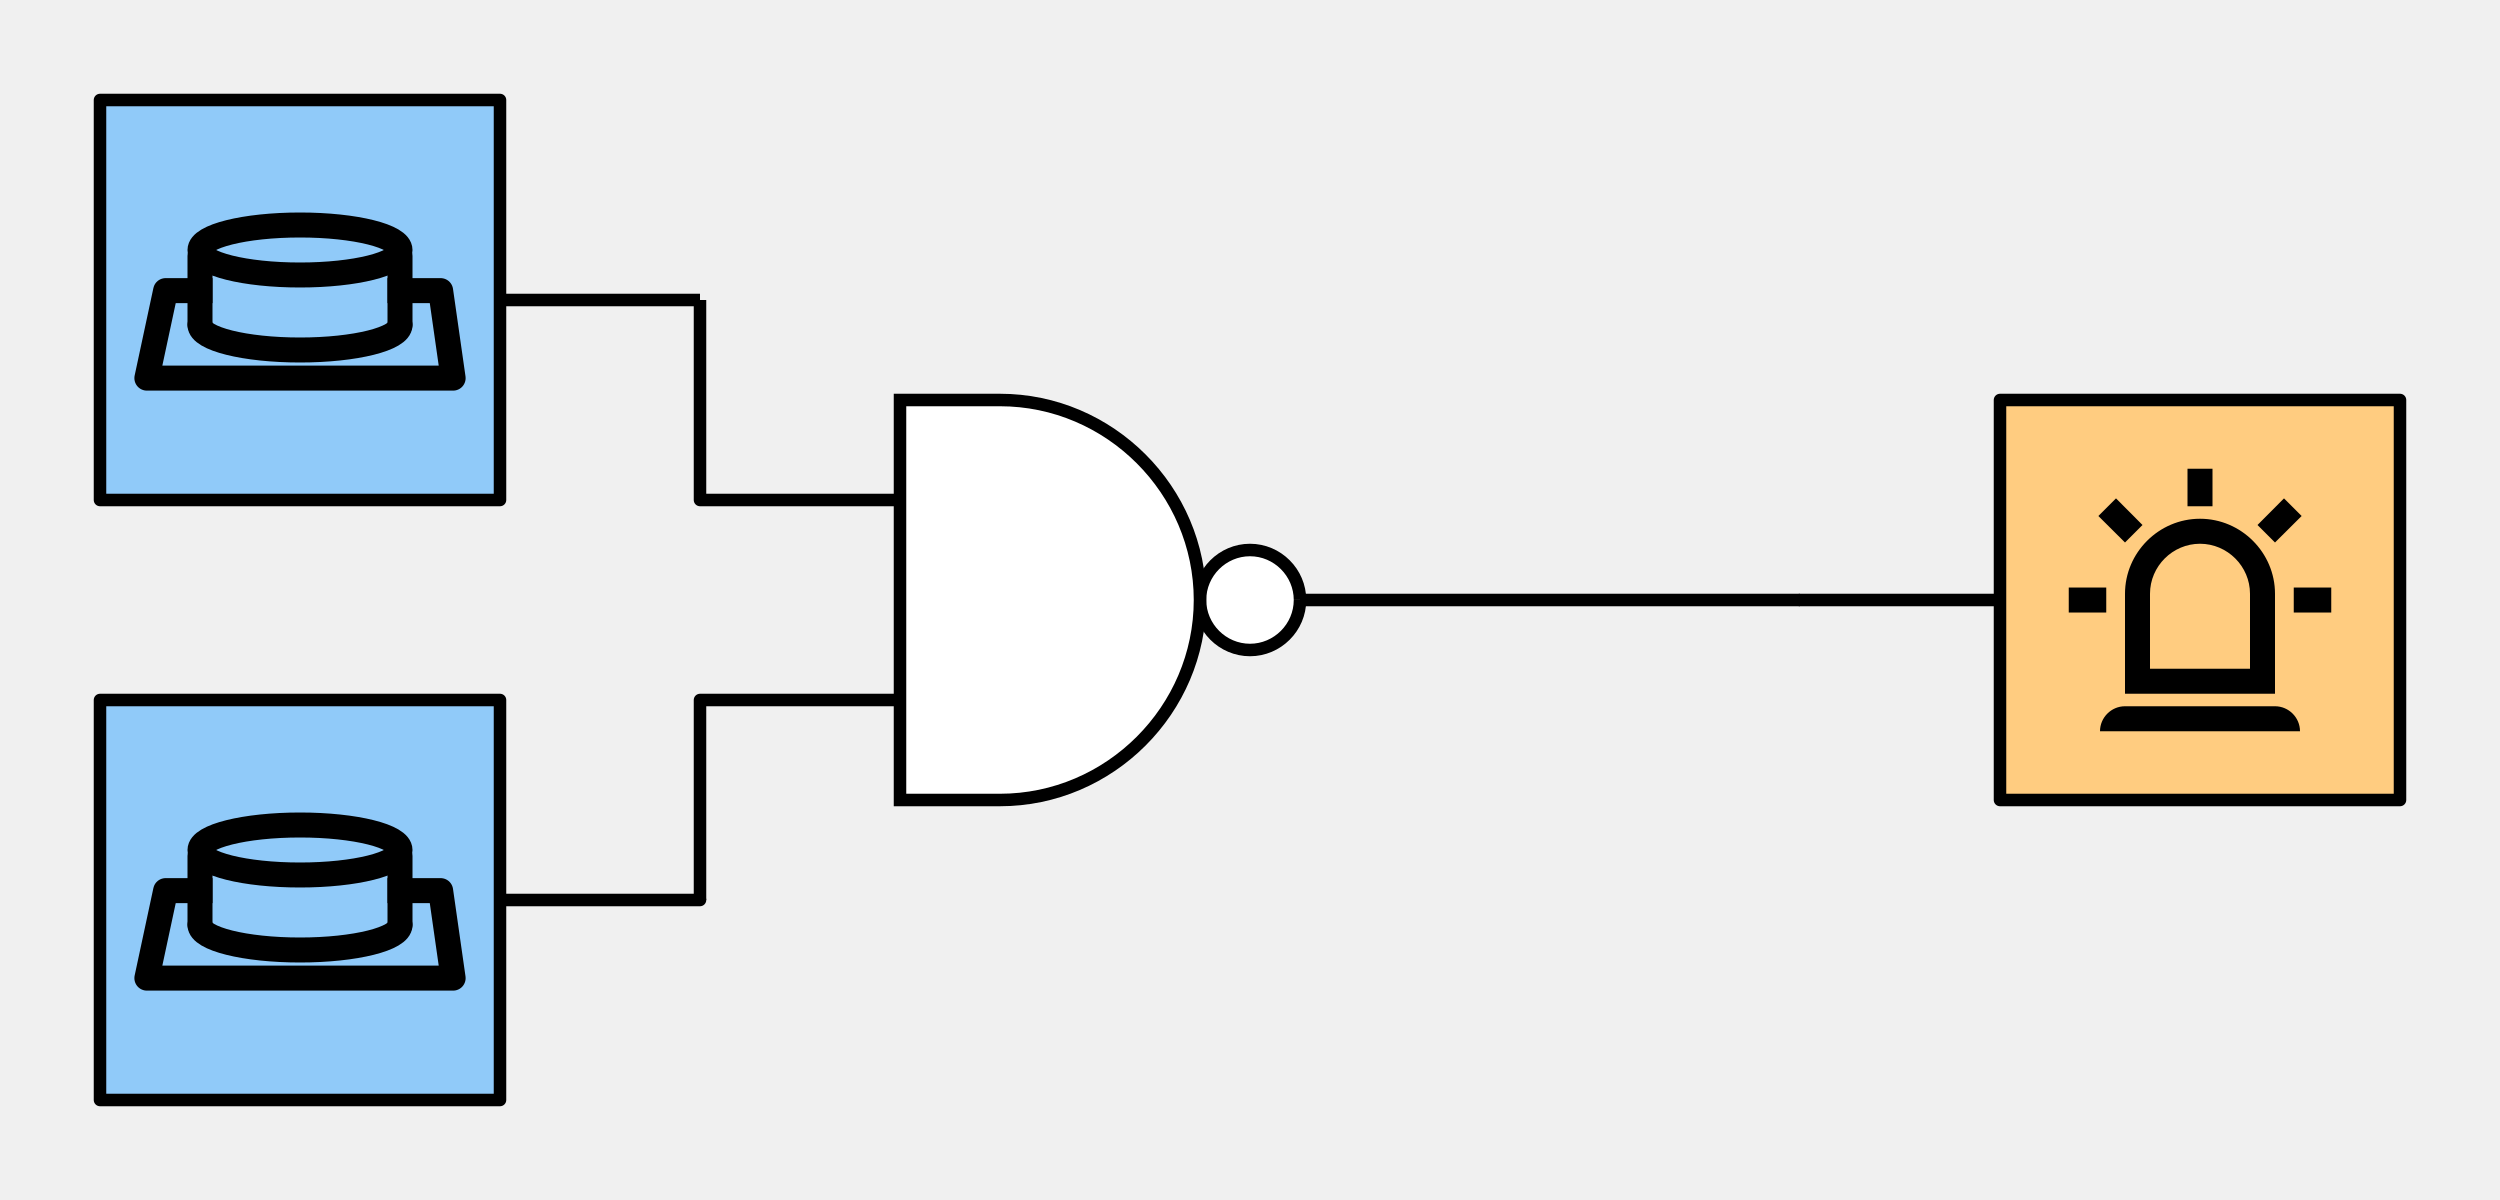
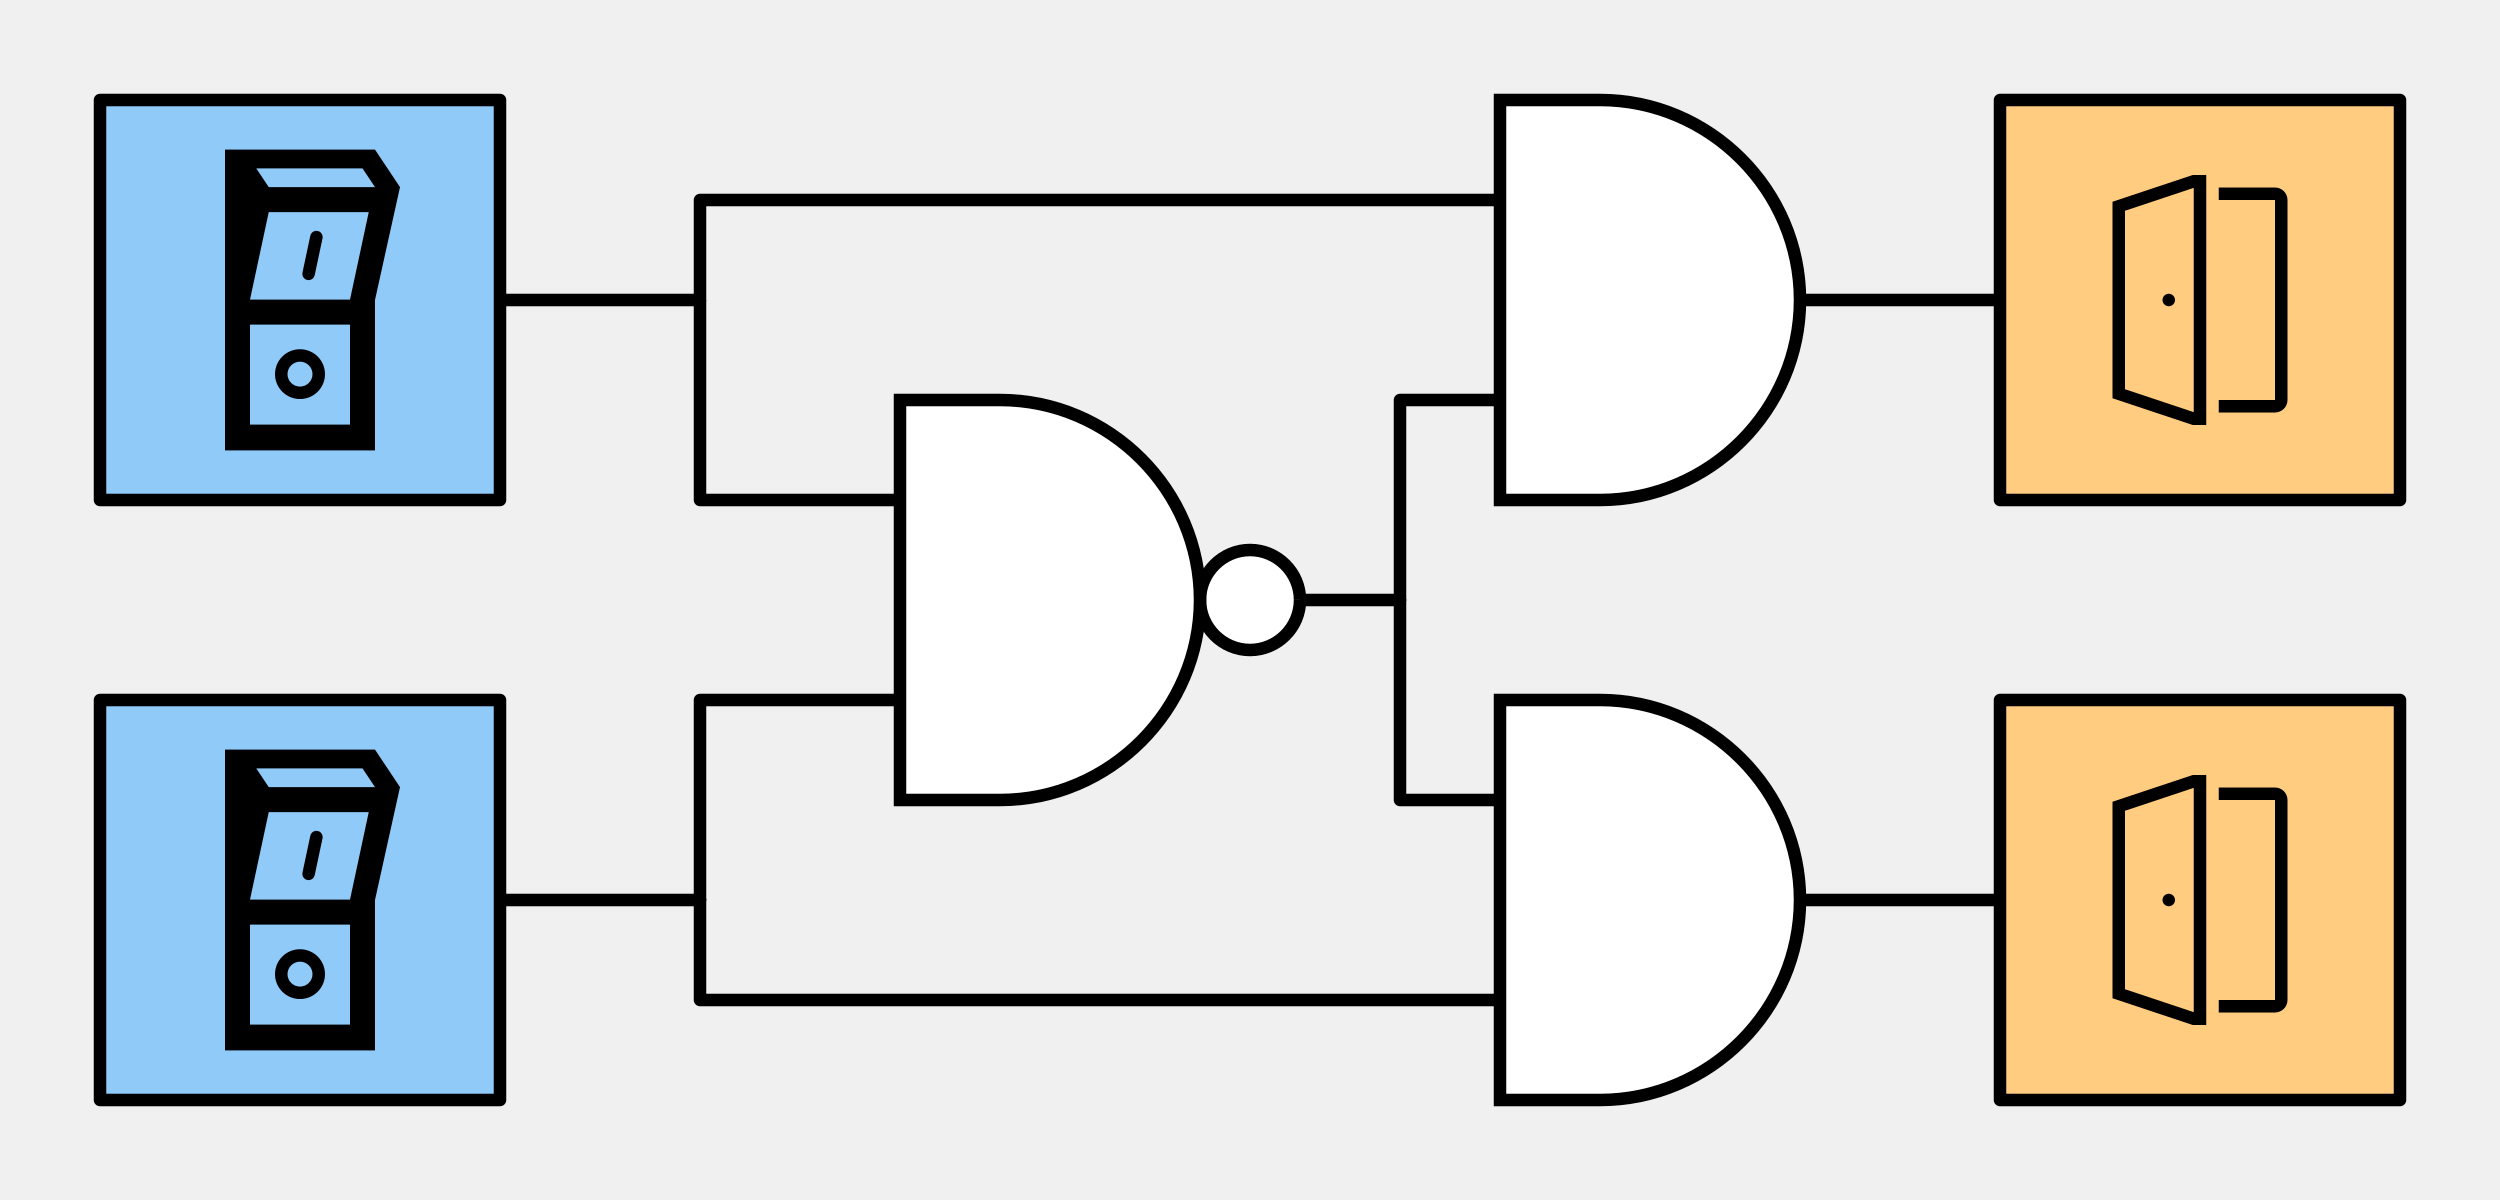
<svg xmlns="http://www.w3.org/2000/svg" width="400px" height="192px" version="1.1" xml:space="preserve" style="fill-rule:evenodd;clip-rule:evenodd;stroke-linecap:round;stroke-linejoin:round;stroke-miterlimit:1.5;">
-   <path d="M288,96L320,96" style="fill:none;stroke:black;stroke-width:2px;" />
+   <path d="M288,48L320,48" style="fill:none;stroke:black;stroke-width:2px;" />
+   <path d="M320,144L288,144" style="fill:none;stroke:black;stroke-width:2px;" />
  <path d="M80,144L112,144" style="fill:none;stroke:black;stroke-width:2px;" />
  <path d="M80,48L112,48" style="fill:none;stroke:black;stroke-width:2px;stroke-linecap:butt;" />
-   <g id="Licht">
-     <rect x="320" y="64" width="64" height="64" style="fill:rgb(255,204,128);stroke:black;stroke-width:2px;" />
-     <path d="M340,86.8L335.74,82.56L338.56,79.74L342.8,84L340,86.8M354,75L354,81L350,81L350,75L354,75M368.26,82.56L364,86.8L361.2,84L365.44,79.74L368.26,82.56M337,94L337,98L331,98L331,94L337,94M367,94L373,94L373,98L367,98L367,94M340,113L364,113C366.194,113 368,114.806 368,117L336,117C336,114.806 337.806,113 340,113M352,83C358.583,83 364,88.417 364,95L364,111L340,111L340,95C340,88.417 345.417,83 352,83M352,87C347.611,87 344,90.611 344,95L344,107L360,107L360,95C360,90.611 356.389,87 352,87Z" style="fill-rule:nonzero;" />
+   <g id="Schalter">
+     <rect x="16" y="16" width="64" height="64" style="fill:rgb(144,202,249);stroke:black;stroke-width:2px;" />
+     <g>
+       <path d="M48,55.876C50.208,55.876 52,57.661 52,59.861C52,62.06 50.208,63.846 48,63.846C45.792,63.846 44,62.06 44,59.861C44,57.661 45.792,55.876 48,55.876ZM48,57.868C49.104,57.868 50,58.761 50,59.861C50,60.961 49.104,61.853 48,61.853C46.896,61.853 46,60.961 46,59.861C46,58.761 46.896,57.868 48,57.868Z" />
+       <path d="M36,23.939L36,72.061L60,72.061L60,47.991L64,29.939L60,23.939L36,23.939ZM40,67.939L56,67.939L56,51.939L40,51.939L40,67.939ZM40,47.939L56,47.939L59,33.939L43,33.939L40,47.939ZM41,26.939L43,29.939L60,29.939L58,26.939L41,26.939Z" />
+       <path d="M49.646,37.734C49.762,37.189 50.294,36.839 50.834,36.954C51.374,37.069 51.718,37.605 51.602,38.15L50.354,44.019L50.353,44.026C50.234,44.567 49.704,44.914 49.166,44.8C48.626,44.685 48.282,44.149 48.398,43.603L49.646,37.734Z" />
+     </g>
  </g>
-   <g id="Taster">
+   <g id="Schalter1">
    <rect x="16" y="112" width="64" height="64" style="fill:rgb(144,202,249);stroke:black;stroke-width:2px;" />
    <g>
-       <path d="M64,142.5L70.5,142.5L72.5,156.5L23.5,156.5L26.5,142.5L32,142.5" style="fill:none;stroke:black;stroke-width:4px;stroke-linecap:square;" />
-       <path d="M64,148C64,150.208 56.831,152 48,152C39.169,152 32,150.208 32,148" style="fill:none;stroke:black;stroke-width:4px;" />
-       <path d="M32,148L32,137" style="fill:none;stroke:black;stroke-width:4px;" />
-       <path d="M64,148L64,137" style="fill:none;stroke:black;stroke-width:4px;" />
-       <ellipse cx="48" cy="136" rx="16" ry="4" style="fill:none;stroke:black;stroke-width:4px;" />
-     </g>
-   </g>
-   <g id="Taster1">
-     <rect x="16" y="16" width="64" height="64" style="fill:rgb(144,202,249);stroke:black;stroke-width:2px;" />
-     <g>
-       <path d="M64,46.5L70.5,46.5L72.5,60.5L23.5,60.5L26.5,46.5L32,46.5" style="fill:none;stroke:black;stroke-width:4px;stroke-linecap:square;" />
-       <path d="M64,52C64,54.208 56.831,56 48,56C39.169,56 32,54.208 32,52" style="fill:none;stroke:black;stroke-width:4px;" />
-       <path d="M32,52L32,41" style="fill:none;stroke:black;stroke-width:4px;" />
-       <path d="M64,52L64,41" style="fill:none;stroke:black;stroke-width:4px;" />
-       <ellipse cx="48" cy="40" rx="16" ry="4" style="fill:none;stroke:black;stroke-width:4px;" />
+       <path d="M48,151.876C50.208,151.876 52,153.661 52,155.861C52,158.06 50.208,159.846 48,159.846C45.792,159.846 44,158.06 44,155.861C44,153.661 45.792,151.876 48,151.876ZM48,153.868C49.104,153.868 50,154.761 50,155.861C50,156.961 49.104,157.853 48,157.853C46.896,157.853 46,156.961 46,155.861C46,154.761 46.896,153.868 48,153.868Z" />
+       <path d="M36,119.939L36,168.061L60,168.061L60,143.991L64,125.939L60,119.939L36,119.939ZM40,163.939L56,163.939L56,147.939L40,147.939L40,163.939ZM40,143.939L56,143.939L59,129.939L43,129.939L40,143.939ZM41,122.939L43,125.939L60,125.939L58,122.939L41,122.939Z" />
+       <path d="M49.646,133.734C49.762,133.189 50.294,132.839 50.834,132.954C51.374,133.069 51.718,133.605 51.602,134.15L50.354,140.019L50.353,140.026C50.234,140.567 49.704,140.914 49.166,140.8C48.626,140.685 48.282,140.149 48.398,139.603L49.646,133.734Z" />
    </g>
  </g>
  <g id="Lösung">
+     <path d="M112,48L112,32L240,32" style="fill:none;stroke:black;stroke-width:2px;" />
+     <path d="M112,144L112,160L240,160" style="fill:none;stroke:black;stroke-width:2px;" />
+     <path d="M208,96L224,96L224,64L240,64" style="fill:none;stroke:black;stroke-width:2px;" />
+     <path d="M224,96L224,128L240,128" style="fill:none;stroke:black;stroke-width:2px;" />
+     <path d="M112,48L112,80L144,80" style="fill:none;stroke:black;stroke-width:2px;stroke-linecap:butt;" />
+     <path d="M112,144L112,112L144,112" style="fill:none;stroke:black;stroke-width:2px;stroke-linecap:butt;" />
    <g id="NAND-Gatter">
      <path d="M208,96C208,100.389 204.389,104 200,104C195.611,104 192,100.389 192,96C192,91.611 195.611,88 200,88C204.386,88 207.996,91.606 208,95.992" style="fill:white;fill-rule:nonzero;stroke:black;stroke-width:2px;stroke-linecap:butt;stroke-linejoin:miter;stroke-miterlimit:10;" />
      <path id="AND-Gatter" d="M144,64L160,64C177.555,64 192,78.445 192,96C192,113.555 177.555,128 160,128L144,128L144,64Z" style="fill:white;fill-rule:nonzero;stroke:black;stroke-width:2px;stroke-linecap:butt;stroke-linejoin:miter;stroke-miterlimit:10;" />
    </g>
-     <path d="M112,48L112,80L144,80" style="fill:none;stroke:black;stroke-width:2px;stroke-linecap:butt;" />
-     <path d="M112,144L112,112L144,112" style="fill:none;stroke:black;stroke-width:2px;stroke-linecap:butt;" />
-     <path d="M208,96L288,96" style="fill:none;stroke:black;stroke-width:2px;stroke-linecap:butt;" />
+     <path id="AND-Gatter1" d="M240,16L256,16C273.555,16 288,30.445 288,48C288,65.555 273.555,80 256,80L240,80L240,16Z" style="fill:white;fill-rule:nonzero;stroke:black;stroke-width:2px;stroke-linecap:butt;stroke-linejoin:miter;stroke-miterlimit:10;" />
+     <path id="AND-Gatter2" d="M240,112L256,112C273.555,112 288,126.445 288,144C288,161.555 273.555,176 256,176L240,176L240,112Z" style="fill:white;fill-rule:nonzero;stroke:black;stroke-width:2px;stroke-linecap:butt;stroke-linejoin:miter;stroke-miterlimit:10;" />
+   </g>
+   <g id="Tür">
+     <rect x="320" y="16" width="64" height="64" style="fill:rgb(255,204,128);stroke:black;stroke-width:2px;" />
+     <path d="M338,32.279L338,63.721L350.838,68L353,68L353,28L350.838,28L338,32.279ZM351,65.946L340,62.279L340,33.721L351,30.054L351,65.946ZM366,32L366,64C366,65.097 365.097,66 364,66L355,66L355,64L364,64L364,32L355,32L355,30L364,30C365.097,30 366,30.903 366,32ZM346,48C346,47.451 346.451,47 347,47C347.549,47 348,47.451 348,48C348,48.549 347.549,49 347,49C346.451,49 346,48.549 346,48Z" style="fill-rule:nonzero;" />
+   </g>
+   <g id="Tür1">
+     <rect x="320" y="112" width="64" height="64" style="fill:rgb(255,204,128);stroke:black;stroke-width:2px;" />
+     <path d="M338,128.279L338,159.721L350.838,164L353,164L353,124L350.838,124L338,128.279ZM351,161.946L340,158.279L340,129.721L351,126.054L351,161.946ZM366,128L366,160C366,161.097 365.097,162 364,162L355,162L355,160L364,160L364,128L355,128L355,126L364,126C365.097,126 366,126.903 366,128ZM346,144C346,143.451 346.451,143 347,143C347.549,143 348,143.451 348,144C348,144.549 347.549,145 347,145C346.451,145 346,144.549 346,144Z" style="fill-rule:nonzero;" />
  </g>
</svg>
